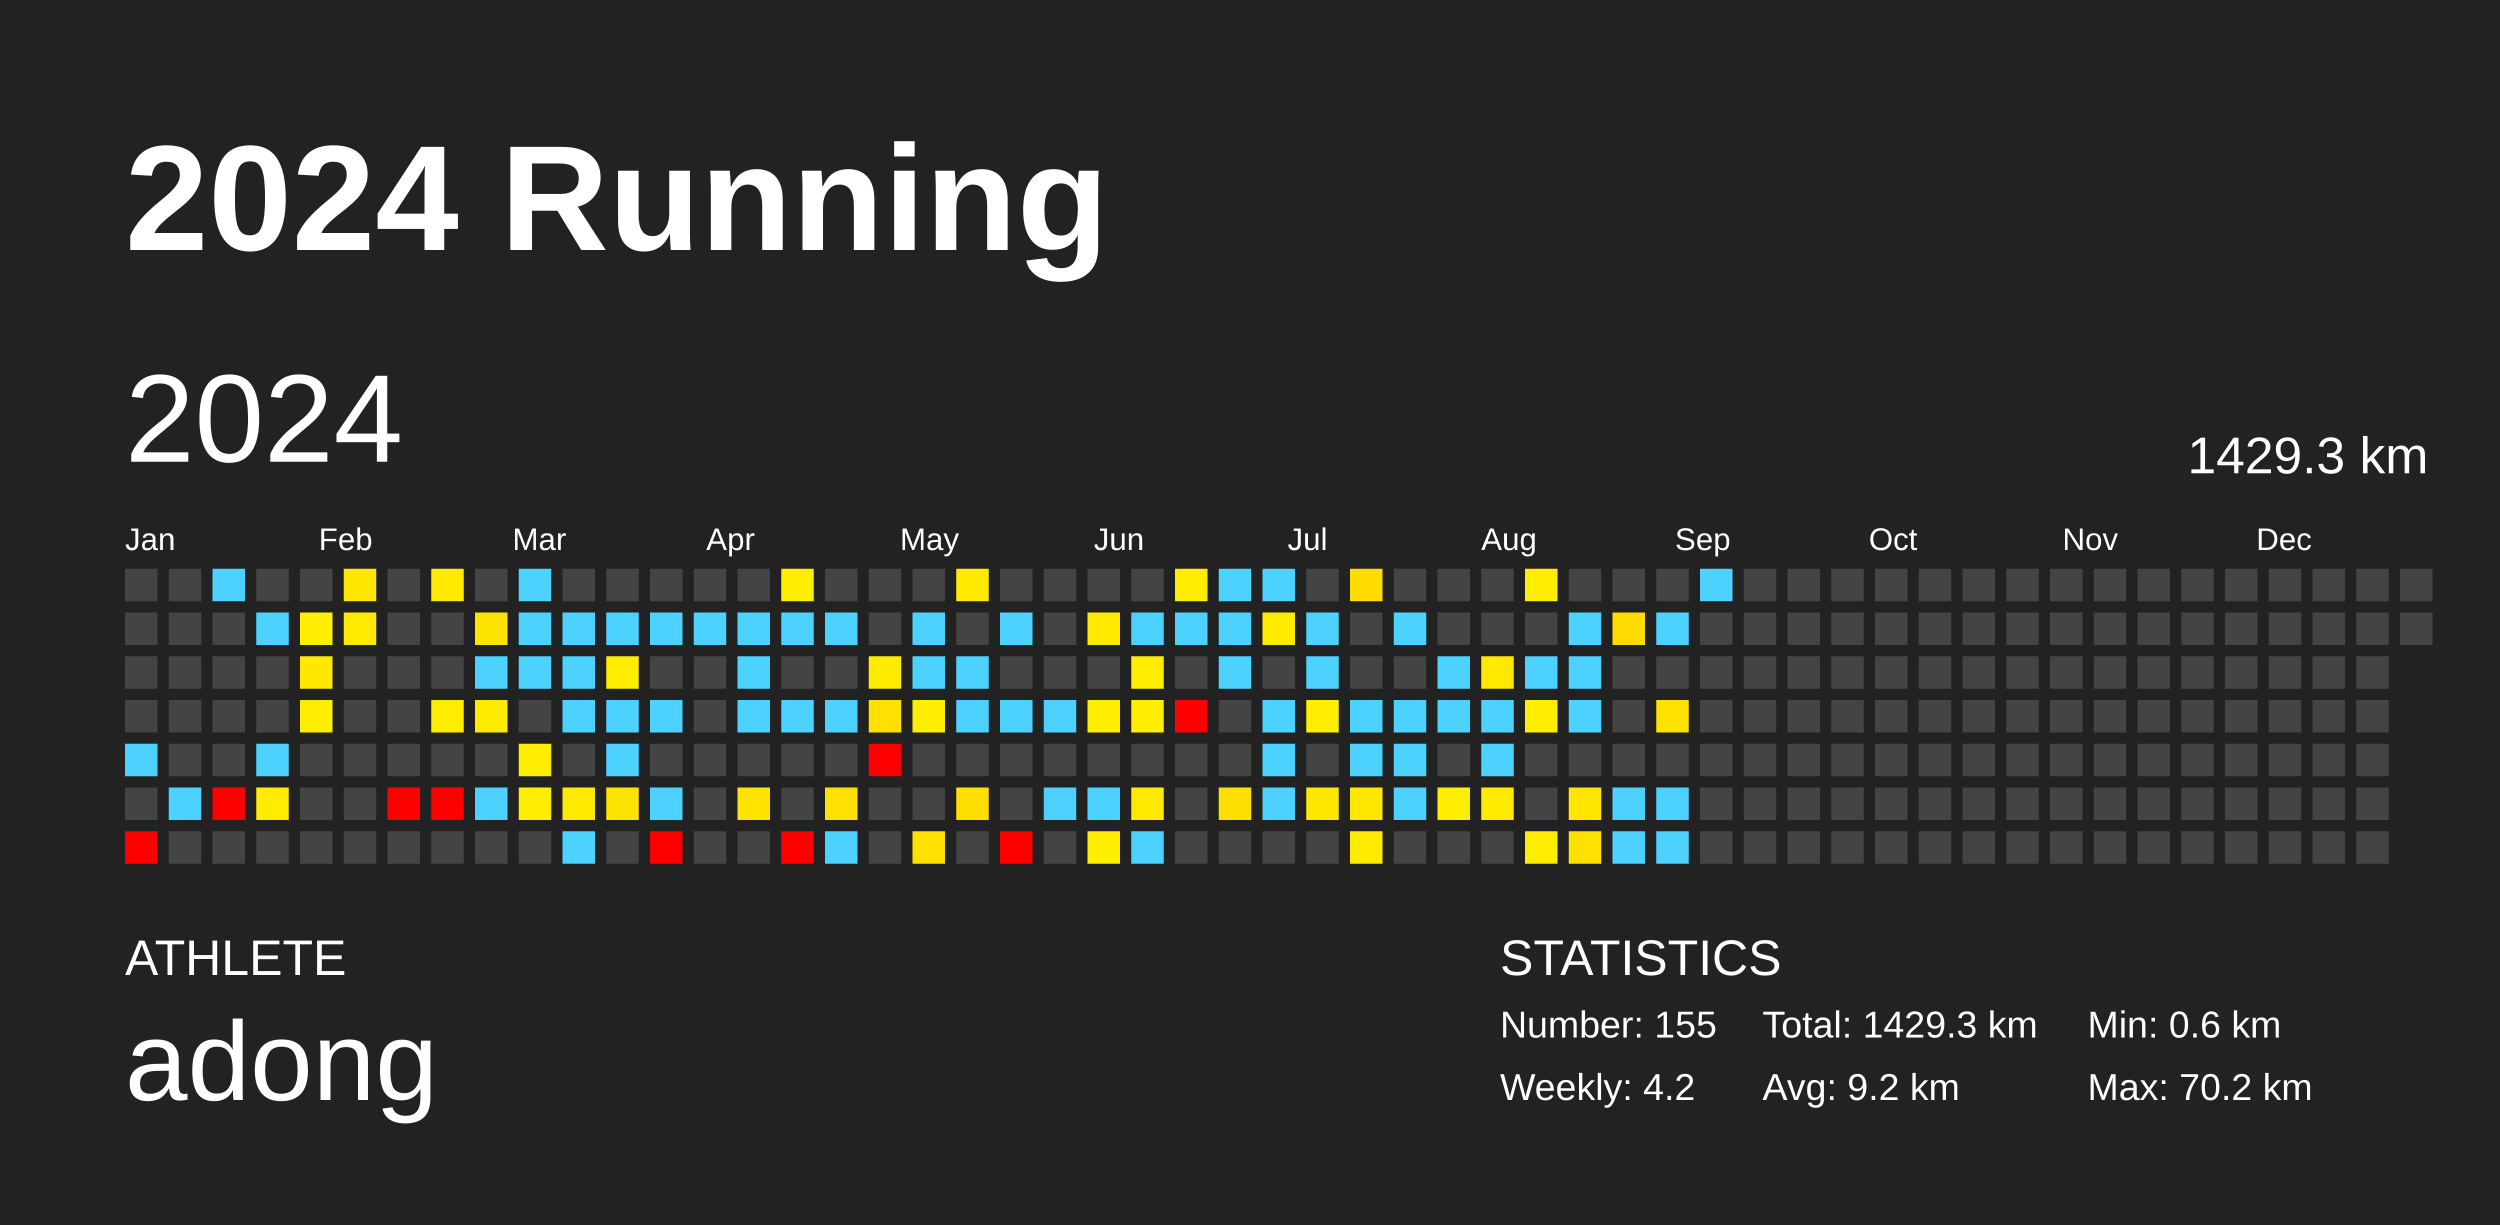
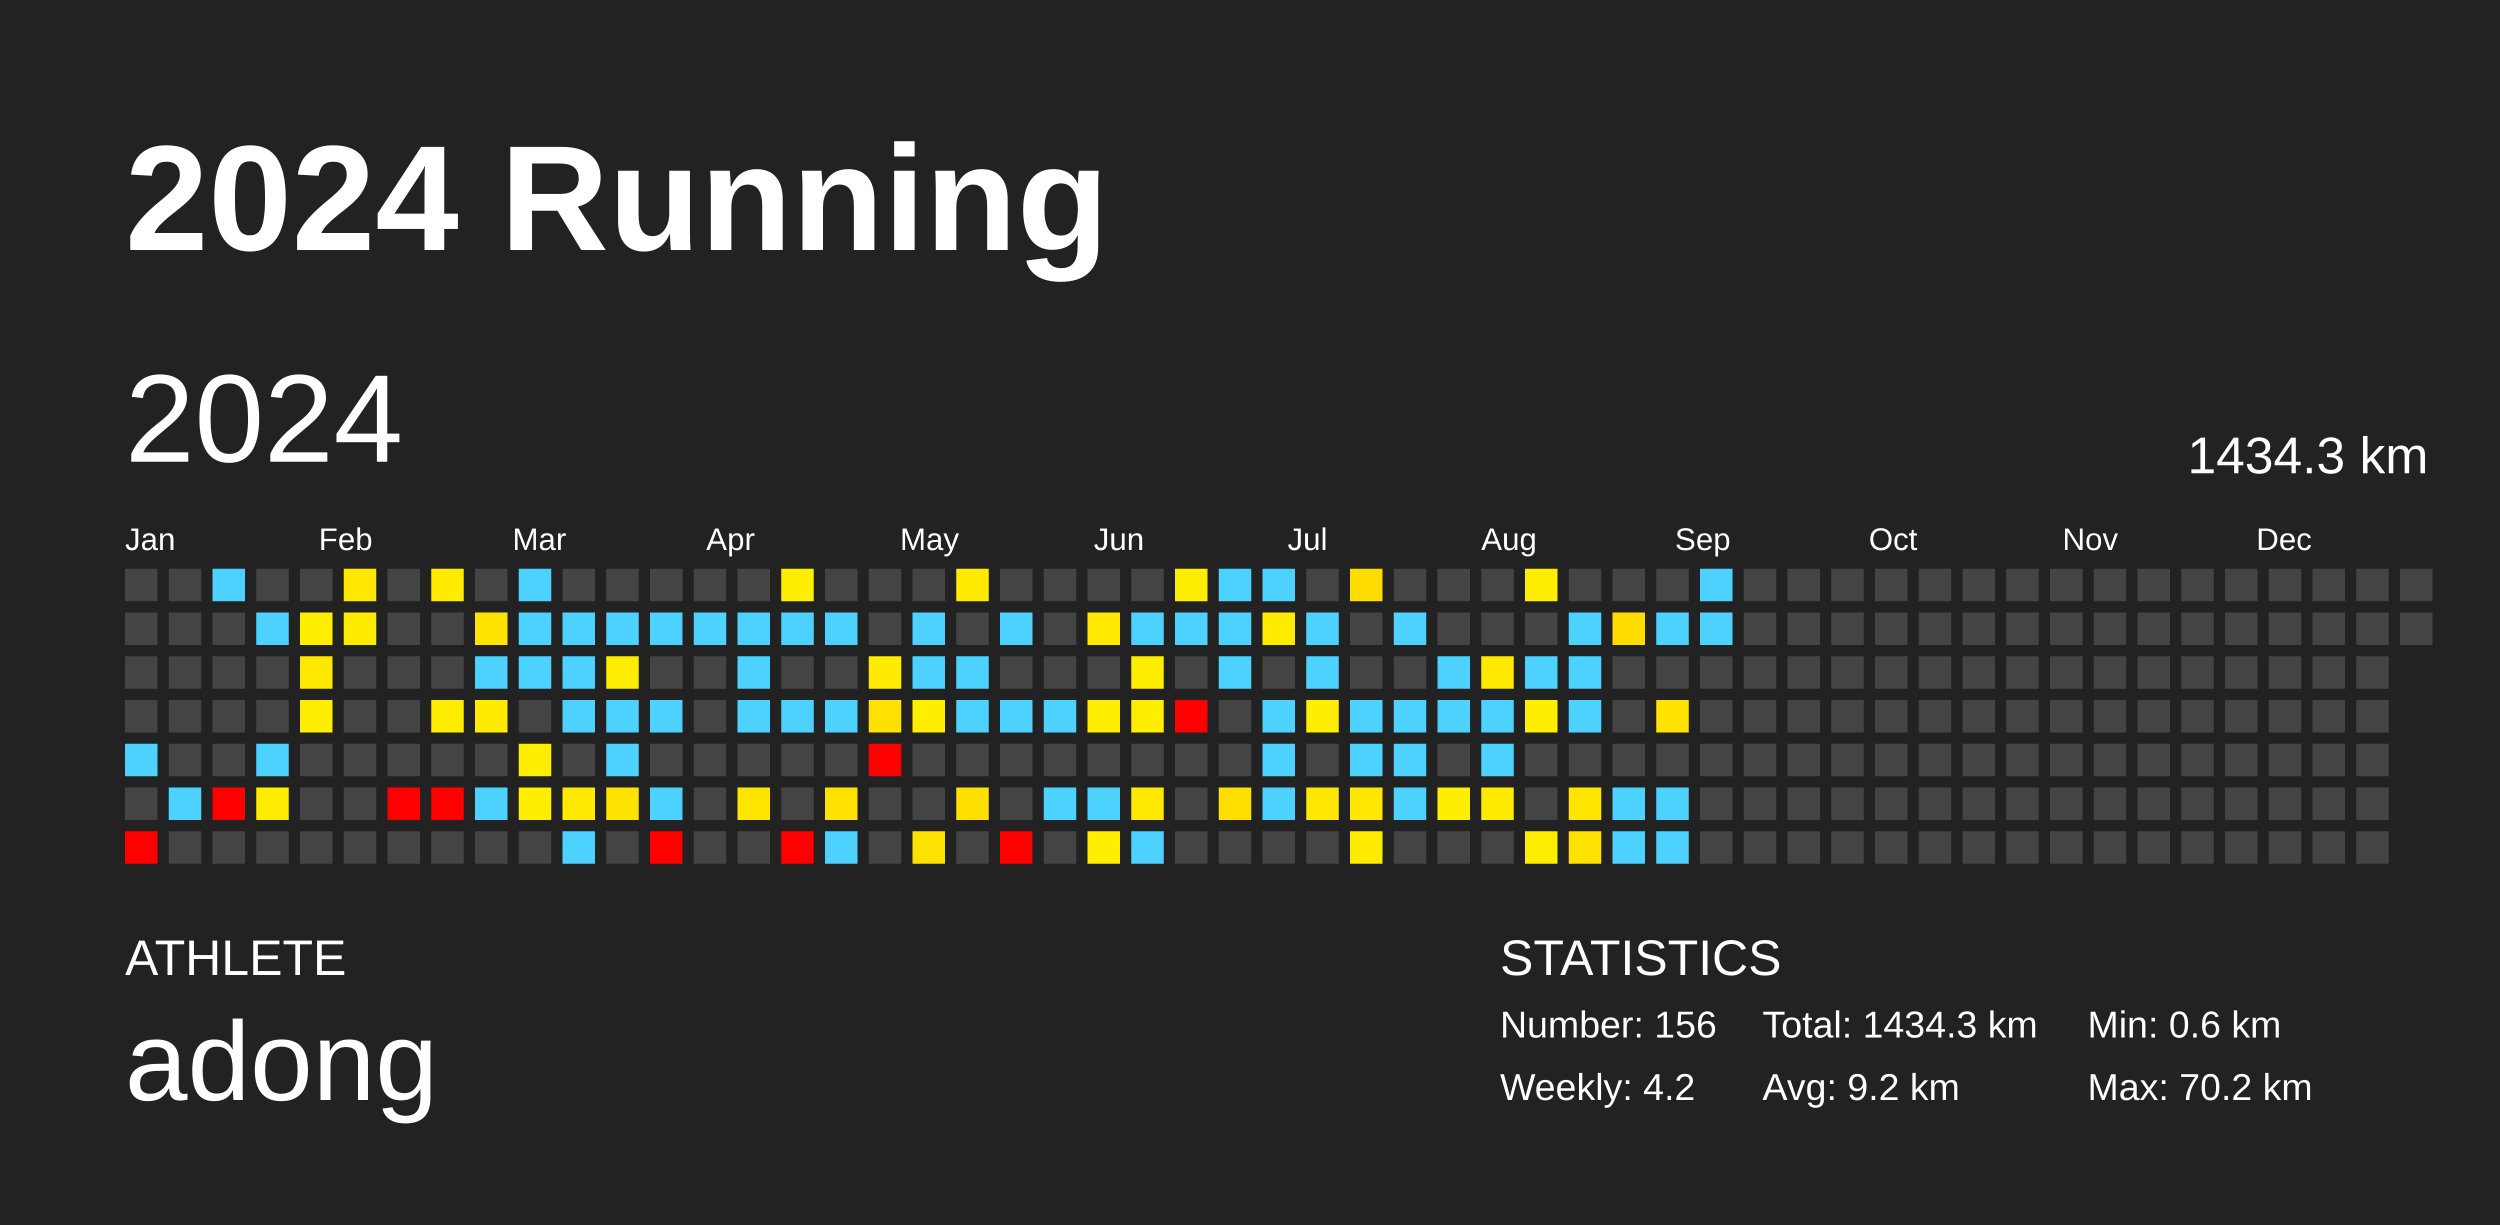
<svg xmlns="http://www.w3.org/2000/svg" baseProfile="full" height="98mm" version="1.1" viewBox="0,0,200,98" width="200mm">
  <defs />
  <rect fill="#222222" height="98" width="200" x="0" y="0" />
  <text fill="#FFFFFF" style="font-size:12px; font-family:Arial; font-weight:bold;" x="10" y="20">2024 Running</text>
  <text fill="#FFFFFF" style="font-size:4px; font-family:Arial" x="10" y="78">ATHLETE</text>
  <text fill="#FFFFFF" style="font-size:9px; font-family:Arial" x="10" y="88">adong</text>
  <text fill="#FFFFFF" style="font-size:4px; font-family:Arial" x="120" y="78">STATISTICS</text>
-   <text fill="#FFFFFF" style="font-size:3px; font-family:Arial" x="120" y="83">Number: 155</text>
+   <text fill="#FFFFFF" style="font-size:3px; font-family:Arial" x="120" y="83">Number: 156</text>
  <text fill="#FFFFFF" style="font-size:3px; font-family:Arial" x="120" y="88">Weekly: 4.2</text>
-   <text fill="#FFFFFF" style="font-size:3px; font-family:Arial" x="141" y="83">Total: 1429.3 km</text>
+   <text fill="#FFFFFF" style="font-size:3px; font-family:Arial" x="141" y="83">Total: 1434.3 km</text>
  <text fill="#FFFFFF" style="font-size:3px; font-family:Arial" x="141" y="88">Avg: 9.2 km</text>
  <text fill="#FFFFFF" style="font-size:3px; font-family:Arial" x="167" y="83">Min: 0.6 km</text>
  <text fill="#FFFFFF" style="font-size:3px; font-family:Arial" x="167" y="88">Max: 70.2 km</text>
  <text dominant-baseline="hanging" fill="#FFFFFF" style="font-size:10.0px; font-family:Arial;" x="10" y="30">2024</text>
-   <text dominant-baseline="hanging" fill="#FFFFFF" style="font-size:4.125px; font-family:Arial;" x="175" y="35">1429.3 km</text>
+   <text dominant-baseline="hanging" fill="#FFFFFF" style="font-size:4.125px; font-family:Arial;" x="175" y="35">1434.3 km</text>
  <text fill="#FFFFFF" style="font-size:2.5px; font-family:Arial" x="10.0" y="44">Jan</text>
  <text fill="#FFFFFF" style="font-size:2.5px; font-family:Arial" x="25.5" y="44">Feb</text>
  <text fill="#FFFFFF" style="font-size:2.5px; font-family:Arial" x="41.0" y="44">Mar</text>
  <text fill="#FFFFFF" style="font-size:2.5px; font-family:Arial" x="56.5" y="44">Apr</text>
  <text fill="#FFFFFF" style="font-size:2.5px; font-family:Arial" x="72.0" y="44">May</text>
  <text fill="#FFFFFF" style="font-size:2.5px; font-family:Arial" x="87.5" y="44">Jun</text>
  <text fill="#FFFFFF" style="font-size:2.5px; font-family:Arial" x="103.0" y="44">Jul</text>
  <text fill="#FFFFFF" style="font-size:2.5px; font-family:Arial" x="118.5" y="44">Aug</text>
  <text fill="#FFFFFF" style="font-size:2.5px; font-family:Arial" x="134.0" y="44">Sep</text>
  <text fill="#FFFFFF" style="font-size:2.5px; font-family:Arial" x="149.5" y="44">Oct</text>
  <text fill="#FFFFFF" style="font-size:2.5px; font-family:Arial" x="165.0" y="44">Nov</text>
  <text fill="#FFFFFF" style="font-size:2.5px; font-family:Arial" x="180.5" y="44">Dec</text>
  <rect fill="#444444" height="2.6" width="2.6" x="10.0" y="45.5" />
  <rect fill="#444444" height="2.6" width="2.6" x="10.0" y="49.0" />
  <rect fill="#444444" height="2.6" width="2.6" x="10.0" y="52.5" />
  <rect fill="#444444" height="2.6" width="2.6" x="10.0" y="56.0" />
  <rect fill="#4dd2ff" height="2.6" width="2.6" x="10.0" y="59.5" />
  <rect fill="#444444" height="2.6" width="2.6" x="10.0" y="63.0" />
  <rect fill="red" height="2.6" width="2.6" x="10.0" y="66.5" />
  <rect fill="#444444" height="2.6" width="2.6" x="13.5" y="45.5" />
  <rect fill="#444444" height="2.6" width="2.6" x="13.5" y="49.0" />
  <rect fill="#444444" height="2.6" width="2.6" x="13.5" y="52.5" />
  <rect fill="#444444" height="2.6" width="2.6" x="13.5" y="56.0" />
  <rect fill="#444444" height="2.6" width="2.6" x="13.5" y="59.5" />
  <rect fill="#4dd2ff" height="2.6" width="2.6" x="13.5" y="63.0" />
  <rect fill="#444444" height="2.6" width="2.6" x="13.5" y="66.5" />
  <rect fill="#4dd2ff" height="2.6" width="2.6" x="17.0" y="45.5" />
  <rect fill="#444444" height="2.6" width="2.6" x="17.0" y="49.0" />
  <rect fill="#444444" height="2.6" width="2.6" x="17.0" y="52.5" />
  <rect fill="#444444" height="2.6" width="2.6" x="17.0" y="56.0" />
  <rect fill="#444444" height="2.6" width="2.6" x="17.0" y="59.5" />
  <rect fill="red" height="2.6" width="2.6" x="17.0" y="63.0" />
  <rect fill="#444444" height="2.6" width="2.6" x="17.0" y="66.5" />
  <rect fill="#444444" height="2.6" width="2.6" x="20.5" y="45.5" />
  <rect fill="#4dd2ff" height="2.6" width="2.6" x="20.5" y="49.0" />
  <rect fill="#444444" height="2.6" width="2.6" x="20.5" y="52.5" />
  <rect fill="#444444" height="2.6" width="2.6" x="20.5" y="56.0" />
  <rect fill="#4dd2ff" height="2.6" width="2.6" x="20.5" y="59.5" />
  <rect fill="#ffec00" height="2.6" width="2.6" x="20.5" y="63.0" />
  <rect fill="#444444" height="2.6" width="2.6" x="20.5" y="66.5" />
  <rect fill="#444444" height="2.6" width="2.6" x="24.0" y="45.5" />
  <rect fill="#ffee00" height="2.6" width="2.6" x="24.0" y="49.0" />
  <rect fill="#ffe800" height="2.6" width="2.6" x="24.0" y="52.5" />
  <rect fill="#ffed00" height="2.6" width="2.6" x="24.0" y="56.0" />
  <rect fill="#444444" height="2.6" width="2.6" x="24.0" y="59.5" />
  <rect fill="#444444" height="2.6" width="2.6" x="24.0" y="63.0" />
  <rect fill="#444444" height="2.6" width="2.6" x="24.0" y="66.5" />
  <rect fill="#ffe700" height="2.6" width="2.6" x="27.5" y="45.5" />
  <rect fill="#ffeb00" height="2.6" width="2.6" x="27.5" y="49.0" />
  <rect fill="#444444" height="2.6" width="2.6" x="27.5" y="52.5" />
  <rect fill="#444444" height="2.6" width="2.6" x="27.5" y="56.0" />
  <rect fill="#444444" height="2.6" width="2.6" x="27.5" y="59.5" />
  <rect fill="#444444" height="2.6" width="2.6" x="27.5" y="63.0" />
  <rect fill="#444444" height="2.6" width="2.6" x="27.5" y="66.5" />
  <rect fill="#444444" height="2.6" width="2.6" x="31.0" y="45.5" />
  <rect fill="#444444" height="2.6" width="2.6" x="31.0" y="49.0" />
  <rect fill="#444444" height="2.6" width="2.6" x="31.0" y="52.5" />
  <rect fill="#444444" height="2.6" width="2.6" x="31.0" y="56.0" />
  <rect fill="#444444" height="2.6" width="2.6" x="31.0" y="59.5" />
  <rect fill="red" height="2.6" width="2.6" x="31.0" y="63.0" />
  <rect fill="#444444" height="2.6" width="2.6" x="31.0" y="66.5" />
  <rect fill="#ffea00" height="2.6" width="2.6" x="34.5" y="45.5" />
  <rect fill="#444444" height="2.6" width="2.6" x="34.5" y="49.0" />
  <rect fill="#444444" height="2.6" width="2.6" x="34.5" y="52.5" />
  <rect fill="#ffed00" height="2.6" width="2.6" x="34.5" y="56.0" />
  <rect fill="#444444" height="2.6" width="2.6" x="34.5" y="59.5" />
  <rect fill="red" height="2.6" width="2.6" x="34.5" y="63.0" />
  <rect fill="#444444" height="2.6" width="2.6" x="34.5" y="66.5" />
  <rect fill="#444444" height="2.6" width="2.6" x="38.0" y="45.5" />
  <rect fill="#ffe300" height="2.6" width="2.6" x="38.0" y="49.0" />
  <rect fill="#4dd2ff" height="2.6" width="2.6" x="38.0" y="52.5" />
  <rect fill="#ffeb00" height="2.6" width="2.6" x="38.0" y="56.0" />
  <rect fill="#444444" height="2.6" width="2.6" x="38.0" y="59.5" />
  <rect fill="#4dd2ff" height="2.6" width="2.6" x="38.0" y="63.0" />
  <rect fill="#444444" height="2.6" width="2.6" x="38.0" y="66.5" />
  <rect fill="#4dd2ff" height="2.6" width="2.6" x="41.5" y="45.5" />
  <rect fill="#4dd2ff" height="2.6" width="2.6" x="41.5" y="49.0" />
  <rect fill="#4dd2ff" height="2.6" width="2.6" x="41.5" y="52.5" />
  <rect fill="#444444" height="2.6" width="2.6" x="41.5" y="56.0" />
  <rect fill="#ffee00" height="2.6" width="2.6" x="41.5" y="59.5" />
  <rect fill="#ffee00" height="2.6" width="2.6" x="41.5" y="63.0" />
  <rect fill="#444444" height="2.6" width="2.6" x="41.5" y="66.5" />
  <rect fill="#444444" height="2.6" width="2.6" x="45.0" y="45.5" />
  <rect fill="#4dd2ff" height="2.6" width="2.6" x="45.0" y="49.0" />
  <rect fill="#4dd2ff" height="2.6" width="2.6" x="45.0" y="52.5" />
  <rect fill="#4dd2ff" height="2.6" width="2.6" x="45.0" y="56.0" />
  <rect fill="#444444" height="2.6" width="2.6" x="45.0" y="59.5" />
  <rect fill="#ffe900" height="2.6" width="2.6" x="45.0" y="63.0" />
  <rect fill="#4dd2ff" height="2.6" width="2.6" x="45.0" y="66.5" />
  <rect fill="#444444" height="2.6" width="2.6" x="48.5" y="45.5" />
  <rect fill="#4dd2ff" height="2.6" width="2.6" x="48.5" y="49.0" />
  <rect fill="#ffed00" height="2.6" width="2.6" x="48.5" y="52.5" />
  <rect fill="#4dd2ff" height="2.6" width="2.6" x="48.5" y="56.0" />
  <rect fill="#4dd2ff" height="2.6" width="2.6" x="48.5" y="59.5" />
  <rect fill="#ffe300" height="2.6" width="2.6" x="48.5" y="63.0" />
  <rect fill="#444444" height="2.6" width="2.6" x="48.5" y="66.5" />
  <rect fill="#444444" height="2.6" width="2.6" x="52.0" y="45.5" />
  <rect fill="#4dd2ff" height="2.6" width="2.6" x="52.0" y="49.0" />
  <rect fill="#444444" height="2.6" width="2.6" x="52.0" y="52.5" />
  <rect fill="#4dd2ff" height="2.6" width="2.6" x="52.0" y="56.0" />
  <rect fill="#444444" height="2.6" width="2.6" x="52.0" y="59.5" />
  <rect fill="#4dd2ff" height="2.6" width="2.6" x="52.0" y="63.0" />
  <rect fill="red" height="2.6" width="2.6" x="52.0" y="66.5" />
  <rect fill="#444444" height="2.6" width="2.6" x="55.5" y="45.5" />
  <rect fill="#4dd2ff" height="2.6" width="2.6" x="55.5" y="49.0" />
  <rect fill="#444444" height="2.6" width="2.6" x="55.5" y="52.5" />
  <rect fill="#444444" height="2.6" width="2.6" x="55.5" y="56.0" />
  <rect fill="#444444" height="2.6" width="2.6" x="55.5" y="59.5" />
  <rect fill="#444444" height="2.6" width="2.6" x="55.5" y="63.0" />
  <rect fill="#444444" height="2.6" width="2.6" x="55.5" y="66.5" />
  <rect fill="#444444" height="2.6" width="2.6" x="59.0" y="45.5" />
  <rect fill="#4dd2ff" height="2.6" width="2.6" x="59.0" y="49.0" />
  <rect fill="#4dd2ff" height="2.6" width="2.6" x="59.0" y="52.5" />
  <rect fill="#4dd2ff" height="2.6" width="2.6" x="59.0" y="56.0" />
  <rect fill="#444444" height="2.6" width="2.6" x="59.0" y="59.5" />
  <rect fill="#ffe400" height="2.6" width="2.6" x="59.0" y="63.0" />
  <rect fill="#444444" height="2.6" width="2.6" x="59.0" y="66.5" />
  <rect fill="#ffee00" height="2.6" width="2.6" x="62.5" y="45.5" />
  <rect fill="#4dd2ff" height="2.6" width="2.6" x="62.5" y="49.0" />
  <rect fill="#444444" height="2.6" width="2.6" x="62.5" y="52.5" />
  <rect fill="#4dd2ff" height="2.6" width="2.6" x="62.5" y="56.0" />
  <rect fill="#444444" height="2.6" width="2.6" x="62.5" y="59.5" />
  <rect fill="#444444" height="2.6" width="2.6" x="62.5" y="63.0" />
  <rect fill="red" height="2.6" width="2.6" x="62.5" y="66.5" />
  <rect fill="#444444" height="2.6" width="2.6" x="66.0" y="45.5" />
  <rect fill="#4dd2ff" height="2.6" width="2.6" x="66.0" y="49.0" />
  <rect fill="#444444" height="2.6" width="2.6" x="66.0" y="52.5" />
  <rect fill="#4dd2ff" height="2.6" width="2.6" x="66.0" y="56.0" />
  <rect fill="#444444" height="2.6" width="2.6" x="66.0" y="59.5" />
  <rect fill="#ffe100" height="2.6" width="2.6" x="66.0" y="63.0" />
  <rect fill="#4dd2ff" height="2.6" width="2.6" x="66.0" y="66.5" />
  <rect fill="#444444" height="2.6" width="2.6" x="69.5" y="45.5" />
  <rect fill="#444444" height="2.6" width="2.6" x="69.5" y="49.0" />
  <rect fill="#ffeb00" height="2.6" width="2.6" x="69.5" y="52.5" />
  <rect fill="#ffe000" height="2.6" width="2.6" x="69.5" y="56.0" />
  <rect fill="red" height="2.6" width="2.6" x="69.5" y="59.5" />
  <rect fill="#444444" height="2.6" width="2.6" x="69.5" y="63.0" />
  <rect fill="#444444" height="2.6" width="2.6" x="69.5" y="66.5" />
  <rect fill="#444444" height="2.6" width="2.6" x="73.0" y="45.5" />
  <rect fill="#4dd2ff" height="2.6" width="2.6" x="73.0" y="49.0" />
  <rect fill="#4dd2ff" height="2.6" width="2.6" x="73.0" y="52.5" />
  <rect fill="#ffee00" height="2.6" width="2.6" x="73.0" y="56.0" />
  <rect fill="#444444" height="2.6" width="2.6" x="73.0" y="59.5" />
  <rect fill="#444444" height="2.6" width="2.6" x="73.0" y="63.0" />
  <rect fill="#ffe100" height="2.6" width="2.6" x="73.0" y="66.5" />
  <rect fill="#ffea00" height="2.6" width="2.6" x="76.5" y="45.5" />
  <rect fill="#444444" height="2.6" width="2.6" x="76.5" y="49.0" />
  <rect fill="#4dd2ff" height="2.6" width="2.6" x="76.5" y="52.5" />
  <rect fill="#4dd2ff" height="2.6" width="2.6" x="76.5" y="56.0" />
  <rect fill="#444444" height="2.6" width="2.6" x="76.5" y="59.5" />
  <rect fill="#ffdf00" height="2.6" width="2.6" x="76.5" y="63.0" />
  <rect fill="#444444" height="2.6" width="2.6" x="76.5" y="66.5" />
  <rect fill="#444444" height="2.6" width="2.6" x="80.0" y="45.5" />
  <rect fill="#4dd2ff" height="2.6" width="2.6" x="80.0" y="49.0" />
  <rect fill="#444444" height="2.6" width="2.6" x="80.0" y="52.5" />
  <rect fill="#4dd2ff" height="2.6" width="2.6" x="80.0" y="56.0" />
  <rect fill="#444444" height="2.6" width="2.6" x="80.0" y="59.5" />
  <rect fill="#444444" height="2.6" width="2.6" x="80.0" y="63.0" />
  <rect fill="red" height="2.6" width="2.6" x="80.0" y="66.5" />
  <rect fill="#444444" height="2.6" width="2.6" x="83.5" y="45.5" />
  <rect fill="#444444" height="2.6" width="2.6" x="83.5" y="49.0" />
  <rect fill="#444444" height="2.6" width="2.6" x="83.5" y="52.5" />
  <rect fill="#4dd2ff" height="2.6" width="2.6" x="83.5" y="56.0" />
  <rect fill="#444444" height="2.6" width="2.6" x="83.5" y="59.5" />
  <rect fill="#4dd2ff" height="2.6" width="2.6" x="83.5" y="63.0" />
  <rect fill="#444444" height="2.6" width="2.6" x="83.5" y="66.5" />
  <rect fill="#444444" height="2.6" width="2.6" x="87.0" y="45.5" />
  <rect fill="#ffe900" height="2.6" width="2.6" x="87.0" y="49.0" />
  <rect fill="#444444" height="2.6" width="2.6" x="87.0" y="52.5" />
  <rect fill="#ffee00" height="2.6" width="2.6" x="87.0" y="56.0" />
  <rect fill="#444444" height="2.6" width="2.6" x="87.0" y="59.5" />
  <rect fill="#4dd2ff" height="2.6" width="2.6" x="87.0" y="63.0" />
  <rect fill="#ffee00" height="2.6" width="2.6" x="87.0" y="66.5" />
  <rect fill="#444444" height="2.6" width="2.6" x="90.5" y="45.5" />
  <rect fill="#4dd2ff" height="2.6" width="2.6" x="90.5" y="49.0" />
  <rect fill="#ffed00" height="2.6" width="2.6" x="90.5" y="52.5" />
  <rect fill="#ffee00" height="2.6" width="2.6" x="90.5" y="56.0" />
  <rect fill="#444444" height="2.6" width="2.6" x="90.5" y="59.5" />
  <rect fill="#ffe900" height="2.6" width="2.6" x="90.5" y="63.0" />
  <rect fill="#4dd2ff" height="2.6" width="2.6" x="90.5" y="66.5" />
  <rect fill="#ffee00" height="2.6" width="2.6" x="94.0" y="45.5" />
  <rect fill="#4dd2ff" height="2.6" width="2.6" x="94.0" y="49.0" />
  <rect fill="#444444" height="2.6" width="2.6" x="94.0" y="52.5" />
  <rect fill="red" height="2.6" width="2.6" x="94.0" y="56.0" />
  <rect fill="#444444" height="2.6" width="2.6" x="94.0" y="59.5" />
  <rect fill="#444444" height="2.6" width="2.6" x="94.0" y="63.0" />
  <rect fill="#444444" height="2.6" width="2.6" x="94.0" y="66.5" />
  <rect fill="#4dd2ff" height="2.6" width="2.6" x="97.5" y="45.5" />
  <rect fill="#4dd2ff" height="2.6" width="2.6" x="97.5" y="49.0" />
  <rect fill="#4dd2ff" height="2.6" width="2.6" x="97.5" y="52.5" />
  <rect fill="#444444" height="2.6" width="2.6" x="97.5" y="56.0" />
  <rect fill="#444444" height="2.6" width="2.6" x="97.5" y="59.5" />
  <rect fill="#ffdf00" height="2.6" width="2.6" x="97.5" y="63.0" />
  <rect fill="#444444" height="2.6" width="2.6" x="97.5" y="66.5" />
  <rect fill="#4dd2ff" height="2.6" width="2.6" x="101.0" y="45.5" />
  <rect fill="#ffeb00" height="2.6" width="2.6" x="101.0" y="49.0" />
  <rect fill="#444444" height="2.6" width="2.6" x="101.0" y="52.5" />
  <rect fill="#4dd2ff" height="2.6" width="2.6" x="101.0" y="56.0" />
  <rect fill="#4dd2ff" height="2.6" width="2.6" x="101.0" y="59.5" />
  <rect fill="#4dd2ff" height="2.6" width="2.6" x="101.0" y="63.0" />
  <rect fill="#444444" height="2.6" width="2.6" x="101.0" y="66.5" />
  <rect fill="#444444" height="2.6" width="2.6" x="104.5" y="45.5" />
  <rect fill="#4dd2ff" height="2.6" width="2.6" x="104.5" y="49.0" />
  <rect fill="#4dd2ff" height="2.6" width="2.6" x="104.5" y="52.5" />
  <rect fill="#ffee00" height="2.6" width="2.6" x="104.5" y="56.0" />
  <rect fill="#444444" height="2.6" width="2.6" x="104.5" y="59.5" />
  <rect fill="#ffe700" height="2.6" width="2.6" x="104.5" y="63.0" />
  <rect fill="#444444" height="2.6" width="2.6" x="104.5" y="66.5" />
  <rect fill="#ffdc00" height="2.6" width="2.6" x="108.0" y="45.5" />
  <rect fill="#444444" height="2.6" width="2.6" x="108.0" y="49.0" />
  <rect fill="#444444" height="2.6" width="2.6" x="108.0" y="52.5" />
  <rect fill="#4dd2ff" height="2.6" width="2.6" x="108.0" y="56.0" />
  <rect fill="#4dd2ff" height="2.6" width="2.6" x="108.0" y="59.5" />
  <rect fill="#ffe700" height="2.6" width="2.6" x="108.0" y="63.0" />
  <rect fill="#ffeb00" height="2.6" width="2.6" x="108.0" y="66.5" />
  <rect fill="#444444" height="2.6" width="2.6" x="111.5" y="45.5" />
  <rect fill="#4dd2ff" height="2.6" width="2.6" x="111.5" y="49.0" />
  <rect fill="#444444" height="2.6" width="2.6" x="111.5" y="52.5" />
  <rect fill="#4dd2ff" height="2.6" width="2.6" x="111.5" y="56.0" />
  <rect fill="#4dd2ff" height="2.6" width="2.6" x="111.5" y="59.5" />
  <rect fill="#4dd2ff" height="2.6" width="2.6" x="111.5" y="63.0" />
  <rect fill="#444444" height="2.6" width="2.6" x="111.5" y="66.5" />
  <rect fill="#444444" height="2.6" width="2.6" x="115.0" y="45.5" />
  <rect fill="#444444" height="2.6" width="2.6" x="115.0" y="49.0" />
  <rect fill="#4dd2ff" height="2.6" width="2.6" x="115.0" y="52.5" />
  <rect fill="#4dd2ff" height="2.6" width="2.6" x="115.0" y="56.0" />
  <rect fill="#444444" height="2.6" width="2.6" x="115.0" y="59.5" />
  <rect fill="#ffee00" height="2.6" width="2.6" x="115.0" y="63.0" />
  <rect fill="#444444" height="2.6" width="2.6" x="115.0" y="66.5" />
  <rect fill="#444444" height="2.6" width="2.6" x="118.5" y="45.5" />
  <rect fill="#444444" height="2.6" width="2.6" x="118.5" y="49.0" />
  <rect fill="#ffe900" height="2.6" width="2.6" x="118.5" y="52.5" />
  <rect fill="#4dd2ff" height="2.6" width="2.6" x="118.5" y="56.0" />
  <rect fill="#4dd2ff" height="2.6" width="2.6" x="118.5" y="59.5" />
  <rect fill="#ffeb00" height="2.6" width="2.6" x="118.5" y="63.0" />
  <rect fill="#444444" height="2.6" width="2.6" x="118.5" y="66.5" />
  <rect fill="#ffee00" height="2.6" width="2.6" x="122.0" y="45.5" />
  <rect fill="#444444" height="2.6" width="2.6" x="122.0" y="49.0" />
  <rect fill="#4dd2ff" height="2.6" width="2.6" x="122.0" y="52.5" />
  <rect fill="#ffee00" height="2.6" width="2.6" x="122.0" y="56.0" />
  <rect fill="#444444" height="2.6" width="2.6" x="122.0" y="59.5" />
  <rect fill="#444444" height="2.6" width="2.6" x="122.0" y="63.0" />
  <rect fill="#ffed00" height="2.6" width="2.6" x="122.0" y="66.5" />
  <rect fill="#444444" height="2.6" width="2.6" x="125.5" y="45.5" />
  <rect fill="#4dd2ff" height="2.6" width="2.6" x="125.5" y="49.0" />
  <rect fill="#4dd2ff" height="2.6" width="2.6" x="125.5" y="52.5" />
  <rect fill="#4dd2ff" height="2.6" width="2.6" x="125.5" y="56.0" />
  <rect fill="#444444" height="2.6" width="2.6" x="125.5" y="59.5" />
  <rect fill="#ffe500" height="2.6" width="2.6" x="125.5" y="63.0" />
  <rect fill="#ffe100" height="2.6" width="2.6" x="125.5" y="66.5" />
  <rect fill="#444444" height="2.6" width="2.6" x="129.0" y="45.5" />
  <rect fill="#ffdc00" height="2.6" width="2.6" x="129.0" y="49.0" />
  <rect fill="#444444" height="2.6" width="2.6" x="129.0" y="52.5" />
  <rect fill="#444444" height="2.6" width="2.6" x="129.0" y="56.0" />
  <rect fill="#444444" height="2.6" width="2.6" x="129.0" y="59.5" />
  <rect fill="#4dd2ff" height="2.6" width="2.6" x="129.0" y="63.0" />
  <rect fill="#4dd2ff" height="2.6" width="2.6" x="129.0" y="66.5" />
  <rect fill="#444444" height="2.6" width="2.6" x="132.5" y="45.5" />
  <rect fill="#4dd2ff" height="2.6" width="2.6" x="132.5" y="49.0" />
  <rect fill="#444444" height="2.6" width="2.6" x="132.5" y="52.5" />
  <rect fill="#ffe200" height="2.6" width="2.6" x="132.5" y="56.0" />
  <rect fill="#444444" height="2.6" width="2.6" x="132.5" y="59.5" />
  <rect fill="#4dd2ff" height="2.6" width="2.6" x="132.5" y="63.0" />
  <rect fill="#4dd2ff" height="2.6" width="2.6" x="132.5" y="66.5" />
  <rect fill="#4dd2ff" height="2.6" width="2.6" x="136.0" y="45.5" />
-   <rect fill="#444444" height="2.6" width="2.6" x="136.0" y="49.0" />
+   <rect fill="#4dd2ff" height="2.6" width="2.6" x="136.0" y="49.0" />
  <rect fill="#444444" height="2.6" width="2.6" x="136.0" y="52.5" />
  <rect fill="#444444" height="2.6" width="2.6" x="136.0" y="56.0" />
  <rect fill="#444444" height="2.6" width="2.6" x="136.0" y="59.5" />
  <rect fill="#444444" height="2.6" width="2.6" x="136.0" y="63.0" />
  <rect fill="#444444" height="2.6" width="2.6" x="136.0" y="66.5" />
  <rect fill="#444444" height="2.6" width="2.6" x="139.5" y="45.5" />
  <rect fill="#444444" height="2.6" width="2.6" x="139.5" y="49.0" />
  <rect fill="#444444" height="2.6" width="2.6" x="139.5" y="52.5" />
  <rect fill="#444444" height="2.6" width="2.6" x="139.5" y="56.0" />
  <rect fill="#444444" height="2.6" width="2.6" x="139.5" y="59.5" />
  <rect fill="#444444" height="2.6" width="2.6" x="139.5" y="63.0" />
  <rect fill="#444444" height="2.6" width="2.6" x="139.5" y="66.5" />
  <rect fill="#444444" height="2.6" width="2.6" x="143.0" y="45.5" />
  <rect fill="#444444" height="2.6" width="2.6" x="143.0" y="49.0" />
  <rect fill="#444444" height="2.6" width="2.6" x="143.0" y="52.5" />
  <rect fill="#444444" height="2.6" width="2.6" x="143.0" y="56.0" />
  <rect fill="#444444" height="2.6" width="2.6" x="143.0" y="59.5" />
  <rect fill="#444444" height="2.6" width="2.6" x="143.0" y="63.0" />
  <rect fill="#444444" height="2.6" width="2.6" x="143.0" y="66.5" />
  <rect fill="#444444" height="2.6" width="2.6" x="146.5" y="45.5" />
  <rect fill="#444444" height="2.6" width="2.6" x="146.5" y="49.0" />
  <rect fill="#444444" height="2.6" width="2.6" x="146.5" y="52.5" />
  <rect fill="#444444" height="2.6" width="2.6" x="146.5" y="56.0" />
  <rect fill="#444444" height="2.6" width="2.6" x="146.5" y="59.5" />
  <rect fill="#444444" height="2.6" width="2.6" x="146.5" y="63.0" />
  <rect fill="#444444" height="2.6" width="2.6" x="146.5" y="66.5" />
  <rect fill="#444444" height="2.6" width="2.6" x="150.0" y="45.5" />
  <rect fill="#444444" height="2.6" width="2.6" x="150.0" y="49.0" />
  <rect fill="#444444" height="2.6" width="2.6" x="150.0" y="52.5" />
  <rect fill="#444444" height="2.6" width="2.6" x="150.0" y="56.0" />
  <rect fill="#444444" height="2.6" width="2.6" x="150.0" y="59.5" />
  <rect fill="#444444" height="2.6" width="2.6" x="150.0" y="63.0" />
  <rect fill="#444444" height="2.6" width="2.6" x="150.0" y="66.5" />
  <rect fill="#444444" height="2.6" width="2.6" x="153.5" y="45.5" />
  <rect fill="#444444" height="2.6" width="2.6" x="153.5" y="49.0" />
  <rect fill="#444444" height="2.6" width="2.6" x="153.5" y="52.5" />
  <rect fill="#444444" height="2.6" width="2.6" x="153.5" y="56.0" />
  <rect fill="#444444" height="2.6" width="2.6" x="153.5" y="59.5" />
  <rect fill="#444444" height="2.6" width="2.6" x="153.5" y="63.0" />
  <rect fill="#444444" height="2.6" width="2.6" x="153.5" y="66.5" />
  <rect fill="#444444" height="2.6" width="2.6" x="157.0" y="45.5" />
  <rect fill="#444444" height="2.6" width="2.6" x="157.0" y="49.0" />
  <rect fill="#444444" height="2.6" width="2.6" x="157.0" y="52.5" />
  <rect fill="#444444" height="2.6" width="2.6" x="157.0" y="56.0" />
  <rect fill="#444444" height="2.6" width="2.6" x="157.0" y="59.5" />
  <rect fill="#444444" height="2.6" width="2.6" x="157.0" y="63.0" />
  <rect fill="#444444" height="2.6" width="2.6" x="157.0" y="66.5" />
  <rect fill="#444444" height="2.6" width="2.6" x="160.5" y="45.5" />
  <rect fill="#444444" height="2.6" width="2.6" x="160.5" y="49.0" />
  <rect fill="#444444" height="2.6" width="2.6" x="160.5" y="52.5" />
  <rect fill="#444444" height="2.6" width="2.6" x="160.5" y="56.0" />
  <rect fill="#444444" height="2.6" width="2.6" x="160.5" y="59.5" />
  <rect fill="#444444" height="2.6" width="2.6" x="160.5" y="63.0" />
  <rect fill="#444444" height="2.6" width="2.6" x="160.5" y="66.5" />
  <rect fill="#444444" height="2.6" width="2.6" x="164.0" y="45.5" />
  <rect fill="#444444" height="2.6" width="2.6" x="164.0" y="49.0" />
  <rect fill="#444444" height="2.6" width="2.6" x="164.0" y="52.5" />
  <rect fill="#444444" height="2.6" width="2.6" x="164.0" y="56.0" />
  <rect fill="#444444" height="2.6" width="2.6" x="164.0" y="59.5" />
  <rect fill="#444444" height="2.6" width="2.6" x="164.0" y="63.0" />
  <rect fill="#444444" height="2.6" width="2.6" x="164.0" y="66.5" />
  <rect fill="#444444" height="2.6" width="2.6" x="167.5" y="45.5" />
  <rect fill="#444444" height="2.6" width="2.6" x="167.5" y="49.0" />
  <rect fill="#444444" height="2.6" width="2.6" x="167.5" y="52.5" />
  <rect fill="#444444" height="2.6" width="2.6" x="167.5" y="56.0" />
  <rect fill="#444444" height="2.6" width="2.6" x="167.5" y="59.5" />
  <rect fill="#444444" height="2.6" width="2.6" x="167.5" y="63.0" />
  <rect fill="#444444" height="2.6" width="2.6" x="167.5" y="66.5" />
  <rect fill="#444444" height="2.6" width="2.6" x="171.0" y="45.5" />
  <rect fill="#444444" height="2.6" width="2.6" x="171.0" y="49.0" />
  <rect fill="#444444" height="2.6" width="2.6" x="171.0" y="52.5" />
  <rect fill="#444444" height="2.6" width="2.6" x="171.0" y="56.0" />
  <rect fill="#444444" height="2.6" width="2.6" x="171.0" y="59.5" />
  <rect fill="#444444" height="2.6" width="2.6" x="171.0" y="63.0" />
  <rect fill="#444444" height="2.6" width="2.6" x="171.0" y="66.5" />
  <rect fill="#444444" height="2.6" width="2.6" x="174.5" y="45.5" />
  <rect fill="#444444" height="2.6" width="2.6" x="174.5" y="49.0" />
  <rect fill="#444444" height="2.6" width="2.6" x="174.5" y="52.5" />
  <rect fill="#444444" height="2.6" width="2.6" x="174.5" y="56.0" />
  <rect fill="#444444" height="2.6" width="2.6" x="174.5" y="59.5" />
  <rect fill="#444444" height="2.6" width="2.6" x="174.5" y="63.0" />
  <rect fill="#444444" height="2.6" width="2.6" x="174.5" y="66.5" />
  <rect fill="#444444" height="2.6" width="2.6" x="178.0" y="45.5" />
  <rect fill="#444444" height="2.6" width="2.6" x="178.0" y="49.0" />
  <rect fill="#444444" height="2.6" width="2.6" x="178.0" y="52.5" />
  <rect fill="#444444" height="2.6" width="2.6" x="178.0" y="56.0" />
  <rect fill="#444444" height="2.6" width="2.6" x="178.0" y="59.5" />
  <rect fill="#444444" height="2.6" width="2.6" x="178.0" y="63.0" />
  <rect fill="#444444" height="2.6" width="2.6" x="178.0" y="66.5" />
  <rect fill="#444444" height="2.6" width="2.6" x="181.5" y="45.5" />
  <rect fill="#444444" height="2.6" width="2.6" x="181.5" y="49.0" />
  <rect fill="#444444" height="2.6" width="2.6" x="181.5" y="52.5" />
  <rect fill="#444444" height="2.6" width="2.6" x="181.5" y="56.0" />
  <rect fill="#444444" height="2.6" width="2.6" x="181.5" y="59.5" />
  <rect fill="#444444" height="2.6" width="2.6" x="181.5" y="63.0" />
  <rect fill="#444444" height="2.6" width="2.6" x="181.5" y="66.5" />
  <rect fill="#444444" height="2.6" width="2.6" x="185.0" y="45.5" />
  <rect fill="#444444" height="2.6" width="2.6" x="185.0" y="49.0" />
  <rect fill="#444444" height="2.6" width="2.6" x="185.0" y="52.5" />
  <rect fill="#444444" height="2.6" width="2.6" x="185.0" y="56.0" />
  <rect fill="#444444" height="2.6" width="2.6" x="185.0" y="59.5" />
  <rect fill="#444444" height="2.6" width="2.6" x="185.0" y="63.0" />
  <rect fill="#444444" height="2.6" width="2.6" x="185.0" y="66.5" />
  <rect fill="#444444" height="2.6" width="2.6" x="188.5" y="45.5" />
  <rect fill="#444444" height="2.6" width="2.6" x="188.5" y="49.0" />
  <rect fill="#444444" height="2.6" width="2.6" x="188.5" y="52.5" />
  <rect fill="#444444" height="2.6" width="2.6" x="188.5" y="56.0" />
  <rect fill="#444444" height="2.6" width="2.6" x="188.5" y="59.5" />
  <rect fill="#444444" height="2.6" width="2.6" x="188.5" y="63.0" />
  <rect fill="#444444" height="2.6" width="2.6" x="188.5" y="66.5" />
  <rect fill="#444444" height="2.6" width="2.6" x="192.0" y="45.5" />
  <rect fill="#444444" height="2.6" width="2.6" x="192.0" y="49.0" />
</svg>
